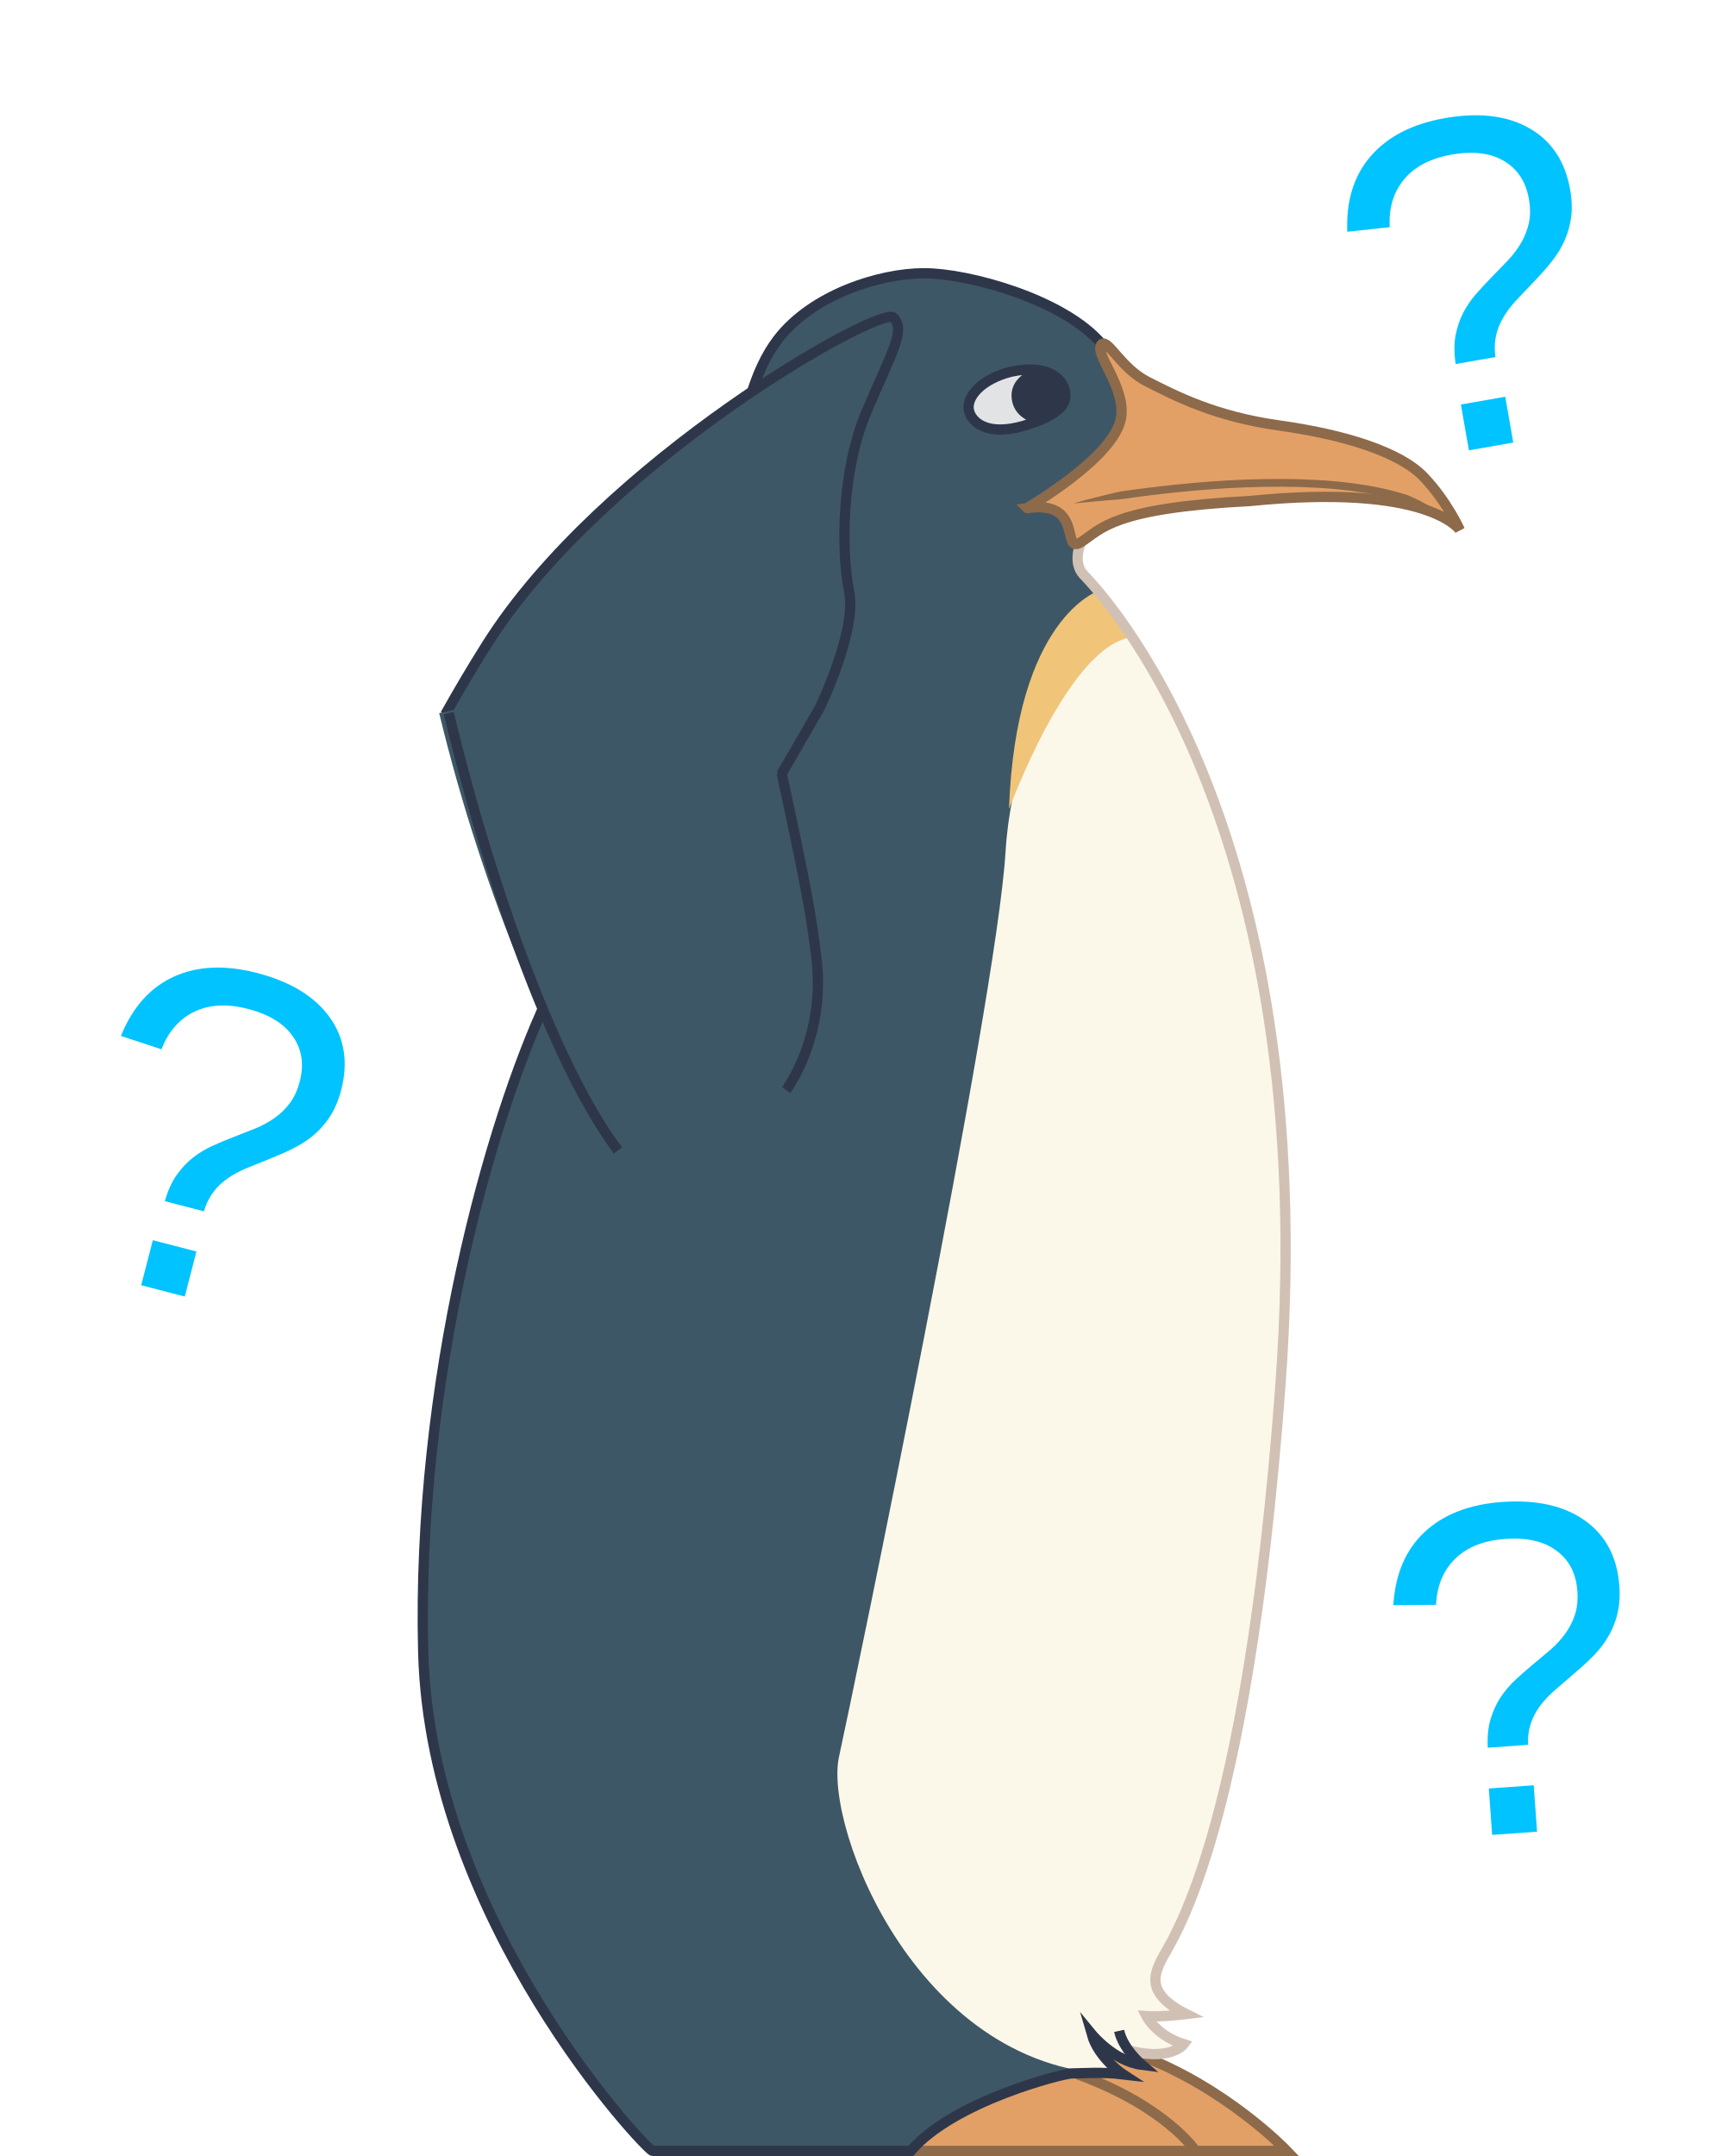
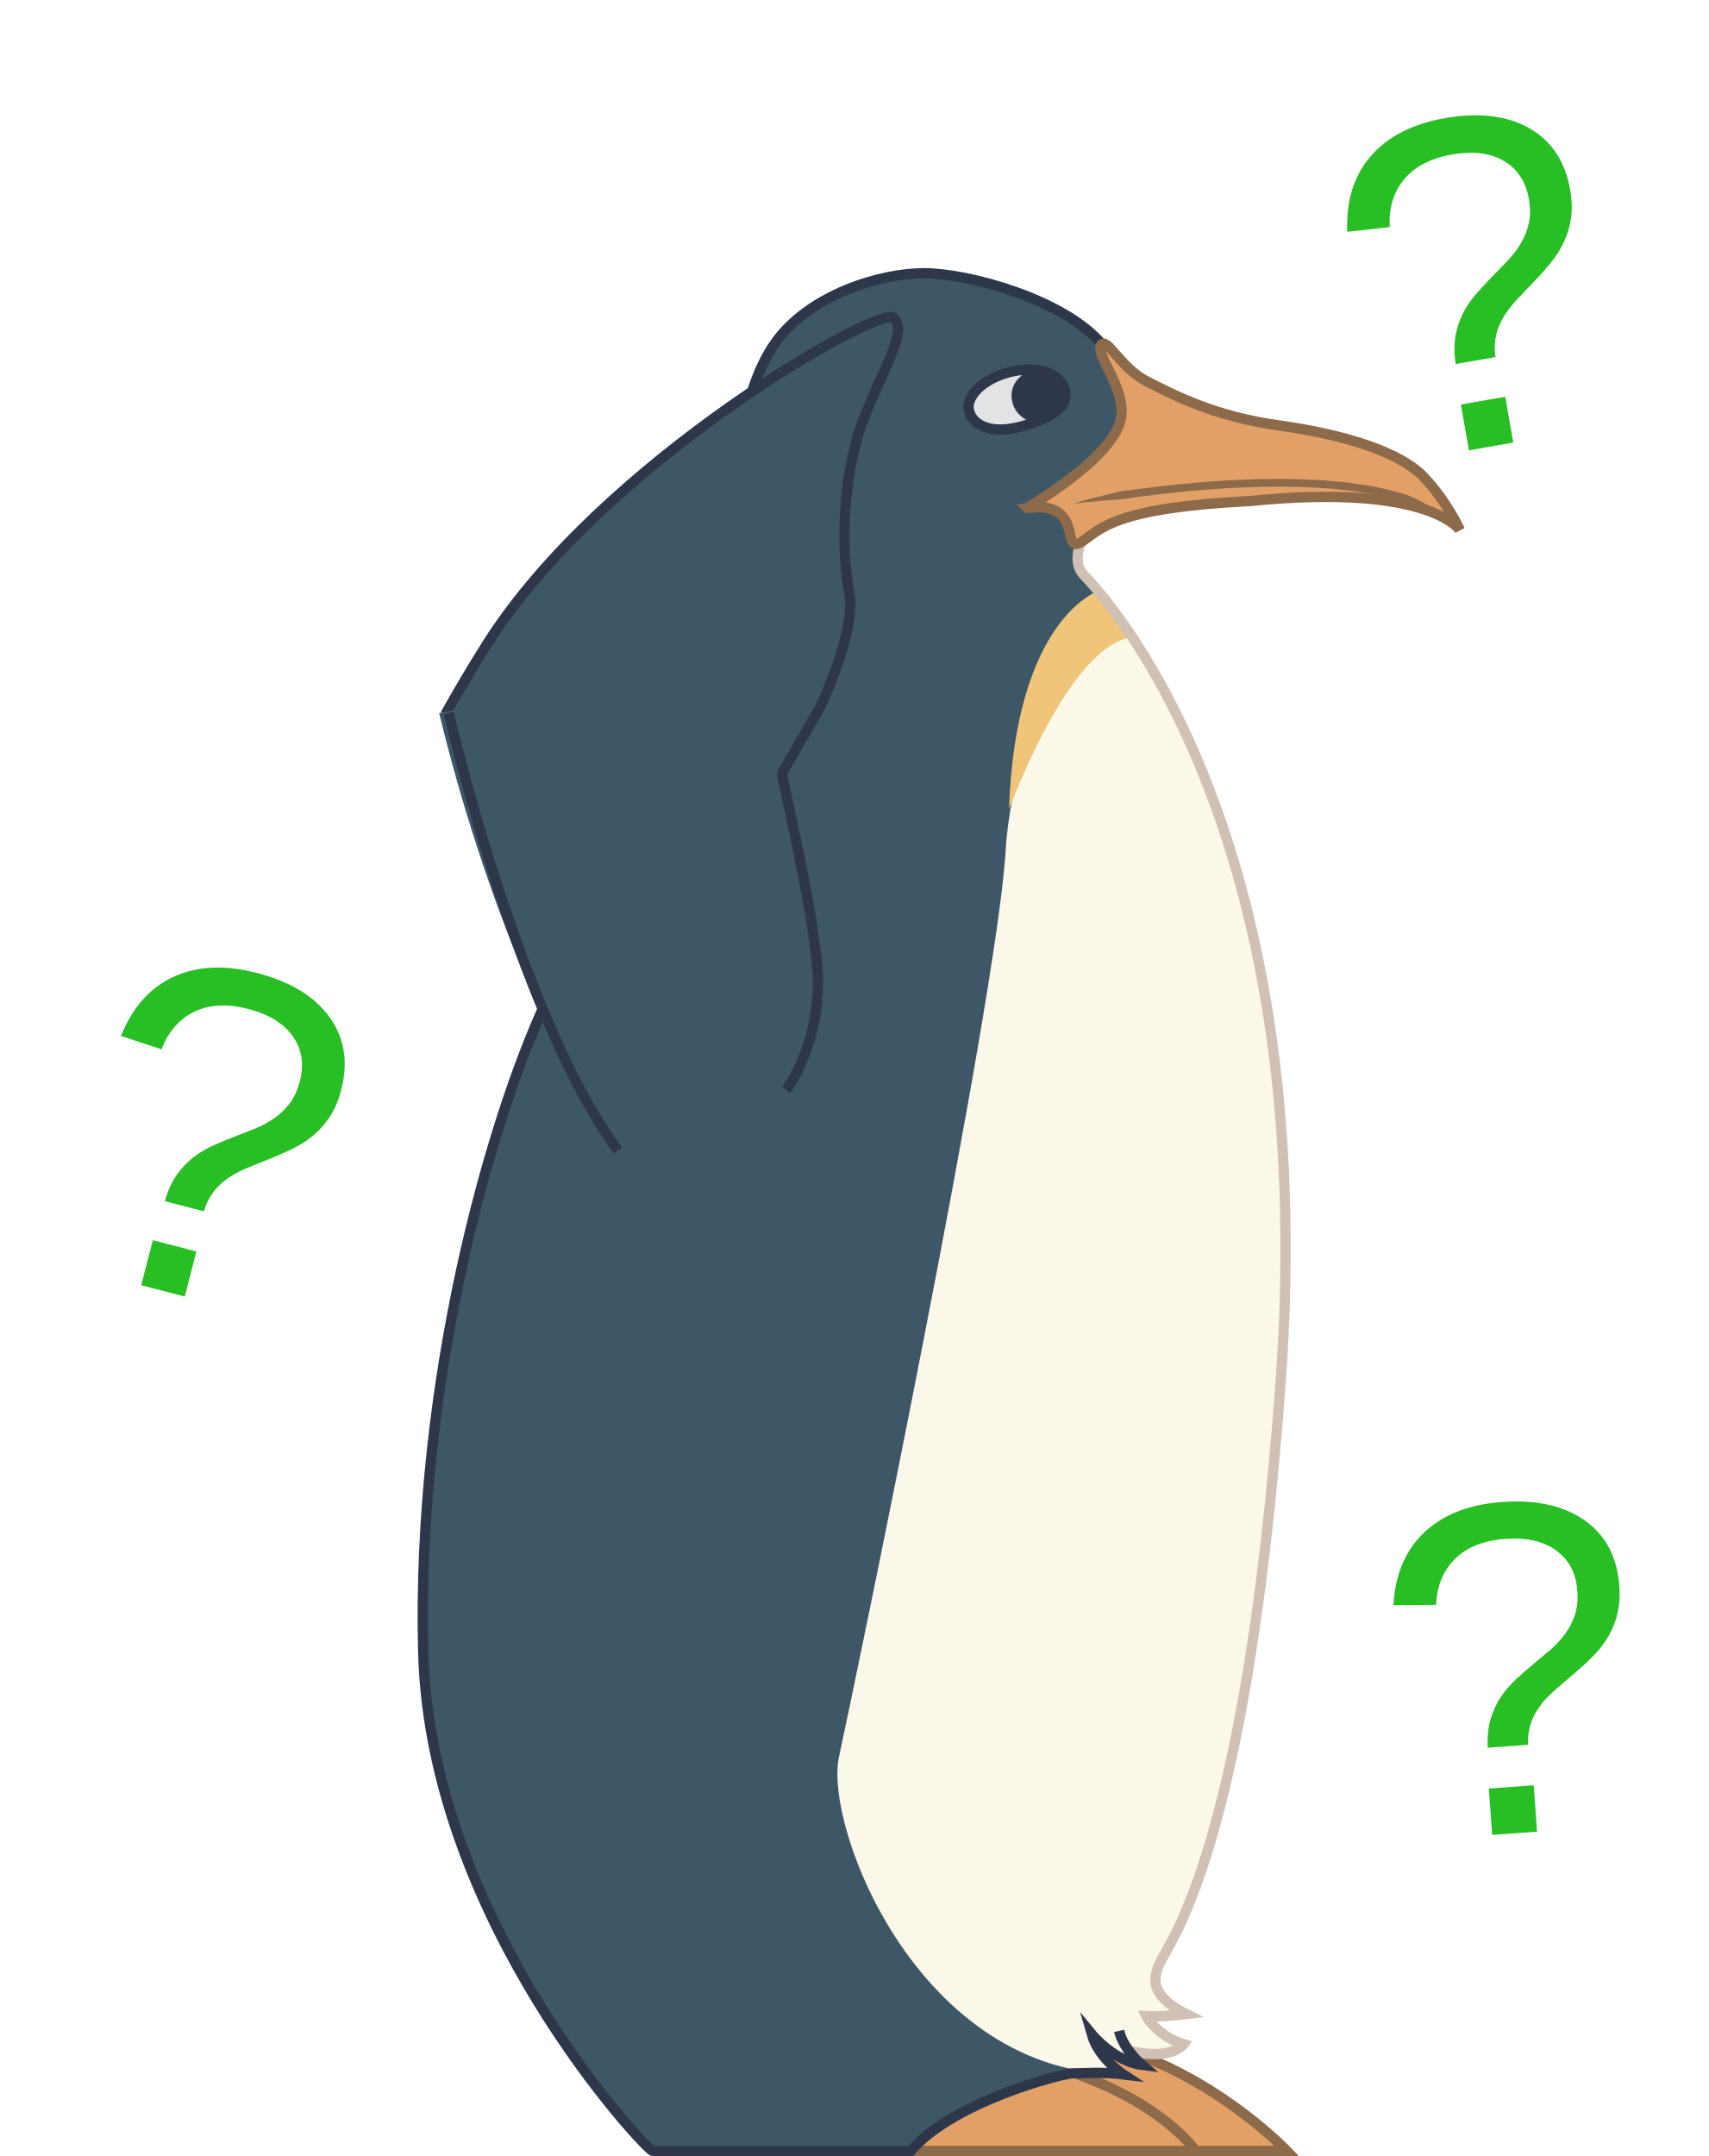
<svg xmlns="http://www.w3.org/2000/svg" version="1.1" viewBox="0,0,83.211,104.991">
  <g transform="translate(-194.5969,-120.8817)">
    <g stroke-linecap="butt" stroke-linejoin="miter" stroke-miterlimit="10" stroke-dasharray="" stroke-dashoffset="0" style="mix-blend-mode: normal">
      <g>
        <path d="M243.407,225.623c2.677,-6.578 6.802,-4.618 6.802,-4.618c4.303,1.56 7.062,4.618 7.062,4.618h-13.864" fill="#e3a066" fill-rule="nonzero" stroke="none" stroke-width="1" />
        <path d="M249.959,220.912c4.303,1.56 7.312,4.711 7.312,4.711h-14.125" fill="none" fill-rule="evenodd" stroke="#8d6a4a" stroke-width="0.5" />
        <path d="M238.959,225.623c3.083,-3.142 8.124,-3.728 8.124,-3.728c4.303,1.56 5.74,3.728 5.74,3.728h-13.864" fill="#e3a066" fill-rule="nonzero" stroke="none" stroke-width="1" />
        <path d="M247.084,221.895c4.303,1.56 5.74,3.728 5.74,3.728h-14.125" fill="none" fill-rule="evenodd" stroke="#8d6a4a" stroke-width="0.5" />
        <path d="M248.261,137.645c3.438,3.802 -0.562,8.421 -0.562,8.421c0,0 -1.405,2.796 0.386,3.599c0.025,13.378 -0.625,41.138 -0.625,41.605c0,0.67 1.5,27.986 1.645,28.509c0.241,0.868 1.105,1.655 1.105,1.655c-1.354,-0.168 -2.438,-1.488 -2.438,-1.488c0.334,1.173 1.521,1.948 1.521,1.948c-1.021,-0.123 -2.042,-0.045 -2.501,-0.042c-0.416,0.002 -5.75,1.34 -7.833,3.771h-12.584c-0.25,0 -10.833,-11.144 -11.166,-24.299c-0.334,-13.155 3.263,-25.828 6,-31.706c3.178,-6.825 8.489,-19.775 8.864,-21.315c0.375,-1.539 0.014,-7.8 2.421,-10.911c1.672,-2.162 4.944,-3.204 7.111,-3.204c2.167,0 6.747,1.345 8.656,3.456" fill="#3e5766" fill-rule="nonzero" stroke="none" stroke-width="1" />
        <path d="M248.665,150.392c0,0 2.095,2.843 3.689,6.231c3.5,7.75 5.75,19.251 4.504,33.014c-1.149,12.694 -2.233,20.841 -5.942,27.302c-0.508,0.886 1.46,2.022 1.46,2.022c-0.834,0 -1.94,0.102 -1.94,0.102c0.083,1.048 1.815,1.364 1.815,1.364c-2.396,1.173 -3.104,-0.491 -3.104,-0.491c0.396,0.974 0.955,1.479 0.955,1.479c-0.667,0.042 -2.329,-1.469 -2.329,-1.469c0,1.131 1.521,1.948 1.521,1.948c-9.906,0.064 -14.584,-12.024 -13.834,-15.459c0.75,-3.435 7.667,-36.7 8.112,-44.073c0.445,-7.374 5.095,-11.971 5.095,-11.971" fill="#fbf8ea" fill-rule="nonzero" stroke="none" stroke-width="1" />
        <path d="M243.74,160.274c0.334,-9.307 4.343,-10.609 4.343,-10.609l1.661,2.243c-3.154,0.409 -6.008,8.479 -6.005,8.366" fill="#f0c579" fill-rule="nonzero" stroke="none" stroke-width="1" />
        <path d="M247.251,147.28c0,0 -0.45,0.986 0.125,1.592c0.716,0.754 11.617,11.953 9.584,39.465c-1.667,22.539 -5.406,27.115 -5.827,28.042c-0.28,0.617 -0.767,1.577 1.243,2.582c0,0 -1.24,0.155 -1.94,0.103c0,0 0.471,0.945 1.815,1.364c0,0 -0.666,0.907 -2.916,0.237" fill="none" fill-rule="evenodd" stroke="#d1c1b5" stroke-width="0.5" />
        <path d="M249.105,219.779c0.188,0.881 1.104,1.655 1.104,1.655c-1.354,-0.168 -2.438,-1.488 -2.438,-1.488c0.334,1.173 1.521,1.948 1.521,1.948c-1.021,-0.123 -2.042,-0.045 -2.5,-0.042c-0.416,0.002 -5.75,1.34 -7.833,3.771h-12.583c-0.25,0 -10.834,-11.144 -11.167,-24.299c-0.333,-13.155 3.264,-25.828 6,-31.706c3.178,-6.825 8.489,-19.775 8.864,-21.315c0.375,-1.539 0.015,-7.8 2.421,-10.911c1.673,-2.162 4.944,-3.204 7.111,-3.204c2.167,0 6.823,1.278 8.657,3.456" fill="none" fill-rule="evenodd" stroke="#2e374a" stroke-width="0.5" />
      </g>
      <g>
        <path d="M244.636,145.626c-0.098,0.014 4.236,-2.427 4.562,-4.399c0.25,-1.508 -1.375,-3.174 -0.938,-3.582c0.291,-0.273 0.943,1.177 2.219,1.822c1.365,0.691 3.281,1.697 6.437,2.137c3.156,0.44 5.875,1.288 7.032,2.514c1.157,1.226 1.75,2.576 1.75,2.576c0,0 -1.468,-2.294 -10.219,-1.414c-6.718,0.345 -7.229,1.361 -8.229,2c-1,0.638 0.198,-2.063 -2.615,-1.655" fill="#e3a066" fill-rule="nonzero" stroke="none" stroke-width="1" />
        <path d="M246.886,145.406c0,0 0.28,-0.098 0.776,-0.227c0.249,-0.062 0.552,-0.137 0.9,-0.223c0.174,-0.041 0.36,-0.084 0.556,-0.13c0.197,-0.043 0.407,-0.055 0.625,-0.09c1.742,-0.237 4.078,-0.487 6.427,-0.525c1.175,-0.021 2.351,0.01 3.451,0.109c0.55,0.049 1.081,0.121 1.581,0.201c0.5,0.089 0.971,0.192 1.401,0.308c0.211,0.07 0.423,0.111 0.612,0.19c0.185,0.086 0.361,0.167 0.526,0.243c0.322,0.174 0.598,0.324 0.809,0.479c0.221,0.137 0.368,0.281 0.473,0.369c0.104,0.09 0.16,0.138 0.16,0.138c0,0 -0.064,-0.037 -0.182,-0.107c-0.118,-0.07 -0.287,-0.176 -0.521,-0.279c-0.225,-0.118 -0.516,-0.222 -0.846,-0.339c-0.338,-0.1 -0.719,-0.2 -1.13,-0.331c-0.417,-0.112 -0.875,-0.213 -1.365,-0.299c-0.491,-0.078 -1.011,-0.149 -1.552,-0.198c-1.083,-0.098 -2.247,-0.127 -3.41,-0.107c-2.329,0.038 -4.652,0.286 -6.383,0.522c-0.43,0.076 -0.831,0.107 -1.187,0.13c-0.355,0.031 -0.664,0.059 -0.919,0.082c-0.255,0.025 -0.456,0.044 -0.593,0.058c-0.135,0.013 -0.208,0.027 -0.208,0.027" fill="#8d6a4a" fill-rule="nonzero" stroke="none" stroke-width="1" />
        <path d="M244.636,145.626c-0.098,0.014 4.236,-2.427 4.562,-4.399c0.25,-1.508 -1.375,-3.174 -0.938,-3.582c0.291,-0.273 0.943,1.177 2.219,1.822c1.365,0.691 3.281,1.697 6.437,2.137c3.156,0.44 5.875,1.288 7.032,2.514c1.157,1.226 1.75,2.576 1.75,2.576c0,0 -1.468,-2.294 -10.219,-1.414c-6.718,0.345 -7.229,1.361 -8.229,2c-1,0.638 0.198,-2.063 -2.615,-1.655z" fill="none" fill-rule="evenodd" stroke="#8d6a4a" stroke-width="0.5" />
      </g>
      <g>
        <path d="M218.295,152.286c5.639,-8.954 19.235,-16.571 19.82,-15.936c0.585,0.635 -0.032,1.576 -1.297,4.536c-1.266,2.96 -1.248,6.883 -0.863,8.806c0.386,1.923 -1.44,5.671 -1.44,5.671c0,0 -1.989,3.455 -4.421,7.636c-0.392,-0.189 -0.784,-0.379 -1.177,-0.571c-3.089,-1.511 -6.099,-3.19 -9.134,-4.807c-1.186,-0.632 -2.337,-1.303 -3.497,-1.952c0.642,-1.147 1.313,-2.28 2.008,-3.383z" fill="#3e5766" fill-rule="nonzero" stroke="none" stroke-width="1" />
        <path d="M216.287,155.669c0.642,-1.147 1.313,-2.28 2.008,-3.383c5.639,-8.954 19.235,-16.571 19.82,-15.936c0.585,0.635 -0.032,1.576 -1.297,4.536c-1.266,2.96 -1.248,6.883 -0.863,8.806c0.386,1.923 -1.44,5.671 -1.44,5.671c0,0 -1.989,3.455 -4.421,7.636" fill="none" fill-rule="evenodd" stroke="#2e374a" stroke-width="0.5" />
      </g>
      <g>
        <path d="M224.697,176.905c-2.932,-3.889 -6.558,-12.366 -8.709,-21.295c1.297,-0.304 2.603,-0.585 3.907,-0.92c3.336,-0.856 6.542,2.373 9.846,1.402c0.407,-0.12 2.671,2.7 3.076,2.578c1.387,6.388 1.321,7.116 1.537,8.813c0.495,3.879 -1.468,6.479 -1.468,6.479z" fill="#3e5766" fill-rule="nonzero" stroke="none" stroke-width="1" />
        <path d="M224.697,176.905c-2.932,-3.889 -6.093,-12.366 -8.245,-21.295" fill="none" fill-rule="evenodd" stroke="#2e374a" stroke-width="0.5" />
        <path d="M232.663,158.515c1.387,6.388 1.475,7.27 1.692,8.968c0.495,3.879 -1.468,6.479 -1.468,6.479" fill="none" fill-rule="evenodd" stroke="#2e374a" stroke-width="0.5" />
      </g>
-       <text transform="translate(261.2696,143.6651) rotate(-9.94181) scale(0.57756,0.57756)" font-size="40" xml:space="preserve" fill="#00c3ff" fill-rule="nonzero" stroke="none" stroke-width="1" stroke-linecap="butt" stroke-linejoin="miter" stroke-miterlimit="10" stroke-dasharray="" stroke-dashoffset="0" font-family="Arial" font-weight="normal" text-anchor="start" style="mix-blend-mode: normal">
+       <text transform="translate(261.2696,143.6651) rotate(-9.94181) scale(0.57756,0.57756)" font-size="40" xml:space="preserve" fill="#27bf24" fill-rule="nonzero" stroke="none" stroke-width="1" stroke-linecap="butt" stroke-linejoin="miter" stroke-miterlimit="10" stroke-dasharray="" stroke-dashoffset="0" font-family="Arial" font-weight="normal" text-anchor="start" style="mix-blend-mode: normal">
        <tspan x="0" dy="0">?</tspan>
      </text>
-       <text transform="translate(196.6857,182.2297) rotate(14.51276) scale(0.57756,0.57756)" font-size="40" xml:space="preserve" fill="#00c3ff" fill-rule="nonzero" stroke="none" stroke-width="1" stroke-linecap="butt" stroke-linejoin="miter" stroke-miterlimit="10" stroke-dasharray="" stroke-dashoffset="0" font-family="Arial" font-weight="normal" text-anchor="start" style="mix-blend-mode: normal">
+       <text transform="translate(196.6857,182.2297) rotate(14.51276) scale(0.57756,0.57756)" font-size="40" xml:space="preserve" fill="#27bf24" fill-rule="nonzero" stroke="none" stroke-width="1" stroke-linecap="butt" stroke-linejoin="miter" stroke-miterlimit="10" stroke-dasharray="" stroke-dashoffset="0" font-family="Arial" font-weight="normal" text-anchor="start" style="mix-blend-mode: normal">
        <tspan x="0" dy="0">?</tspan>
      </text>
-       <text transform="translate(262.3394,210.5902) rotate(-4.10802) scale(0.57756,0.57756)" font-size="40" xml:space="preserve" fill="#00c3ff" fill-rule="nonzero" stroke="none" stroke-width="1" stroke-linecap="butt" stroke-linejoin="miter" stroke-miterlimit="10" stroke-dasharray="" stroke-dashoffset="0" font-family="Arial" font-weight="normal" text-anchor="start" style="mix-blend-mode: normal">
+       <text transform="translate(262.3394,210.5902) rotate(-4.10802) scale(0.57756,0.57756)" font-size="40" xml:space="preserve" fill="#27bf24" fill-rule="nonzero" stroke="none" stroke-width="1" stroke-linecap="butt" stroke-linejoin="miter" stroke-miterlimit="10" stroke-dasharray="" stroke-dashoffset="0" font-family="Arial" font-weight="normal" text-anchor="start" style="mix-blend-mode: normal">
        <tspan x="0" dy="0">?</tspan>
      </text>
      <g>
        <path d="M241.771,140.8c-0.114,-0.654 0.63,-1.499 2.055,-1.858c1.917,-0.407 2.49,0.455 2.596,0.833c0.128,0.458 0.199,1.154 -1.942,1.792c-1.829,0.545 -2.607,-0.179 -2.709,-0.767" fill="#e2e3e4" fill-rule="nonzero" stroke="none" stroke-width="1" />
        <path d="M244.846,141.436c0,0 -0.868,-0.233 -0.974,-1.136c-0.105,-0.9 0.717,-1.351 1.057,-1.419c0.34,-0.069 0.691,0.136 0.691,0.136c0,0 0.869,0.324 0.864,0.964c-0.005,0.641 -0.815,1.167 -0.815,1.167c0,0 -0.686,0.313 -0.822,0.288" fill="#2e374a" fill-rule="nonzero" stroke="none" stroke-width="1" />
        <path d="M241.783,140.84c-0.114,-0.654 0.63,-1.499 2.055,-1.858c1.917,-0.407 2.49,0.455 2.596,0.833c0.128,0.458 0.199,1.154 -1.942,1.792c-1.829,0.545 -2.607,-0.179 -2.709,-0.767z" fill="none" fill-rule="evenodd" stroke="#2e374a" stroke-width="0.5" />
      </g>
    </g>
  </g>
</svg>
